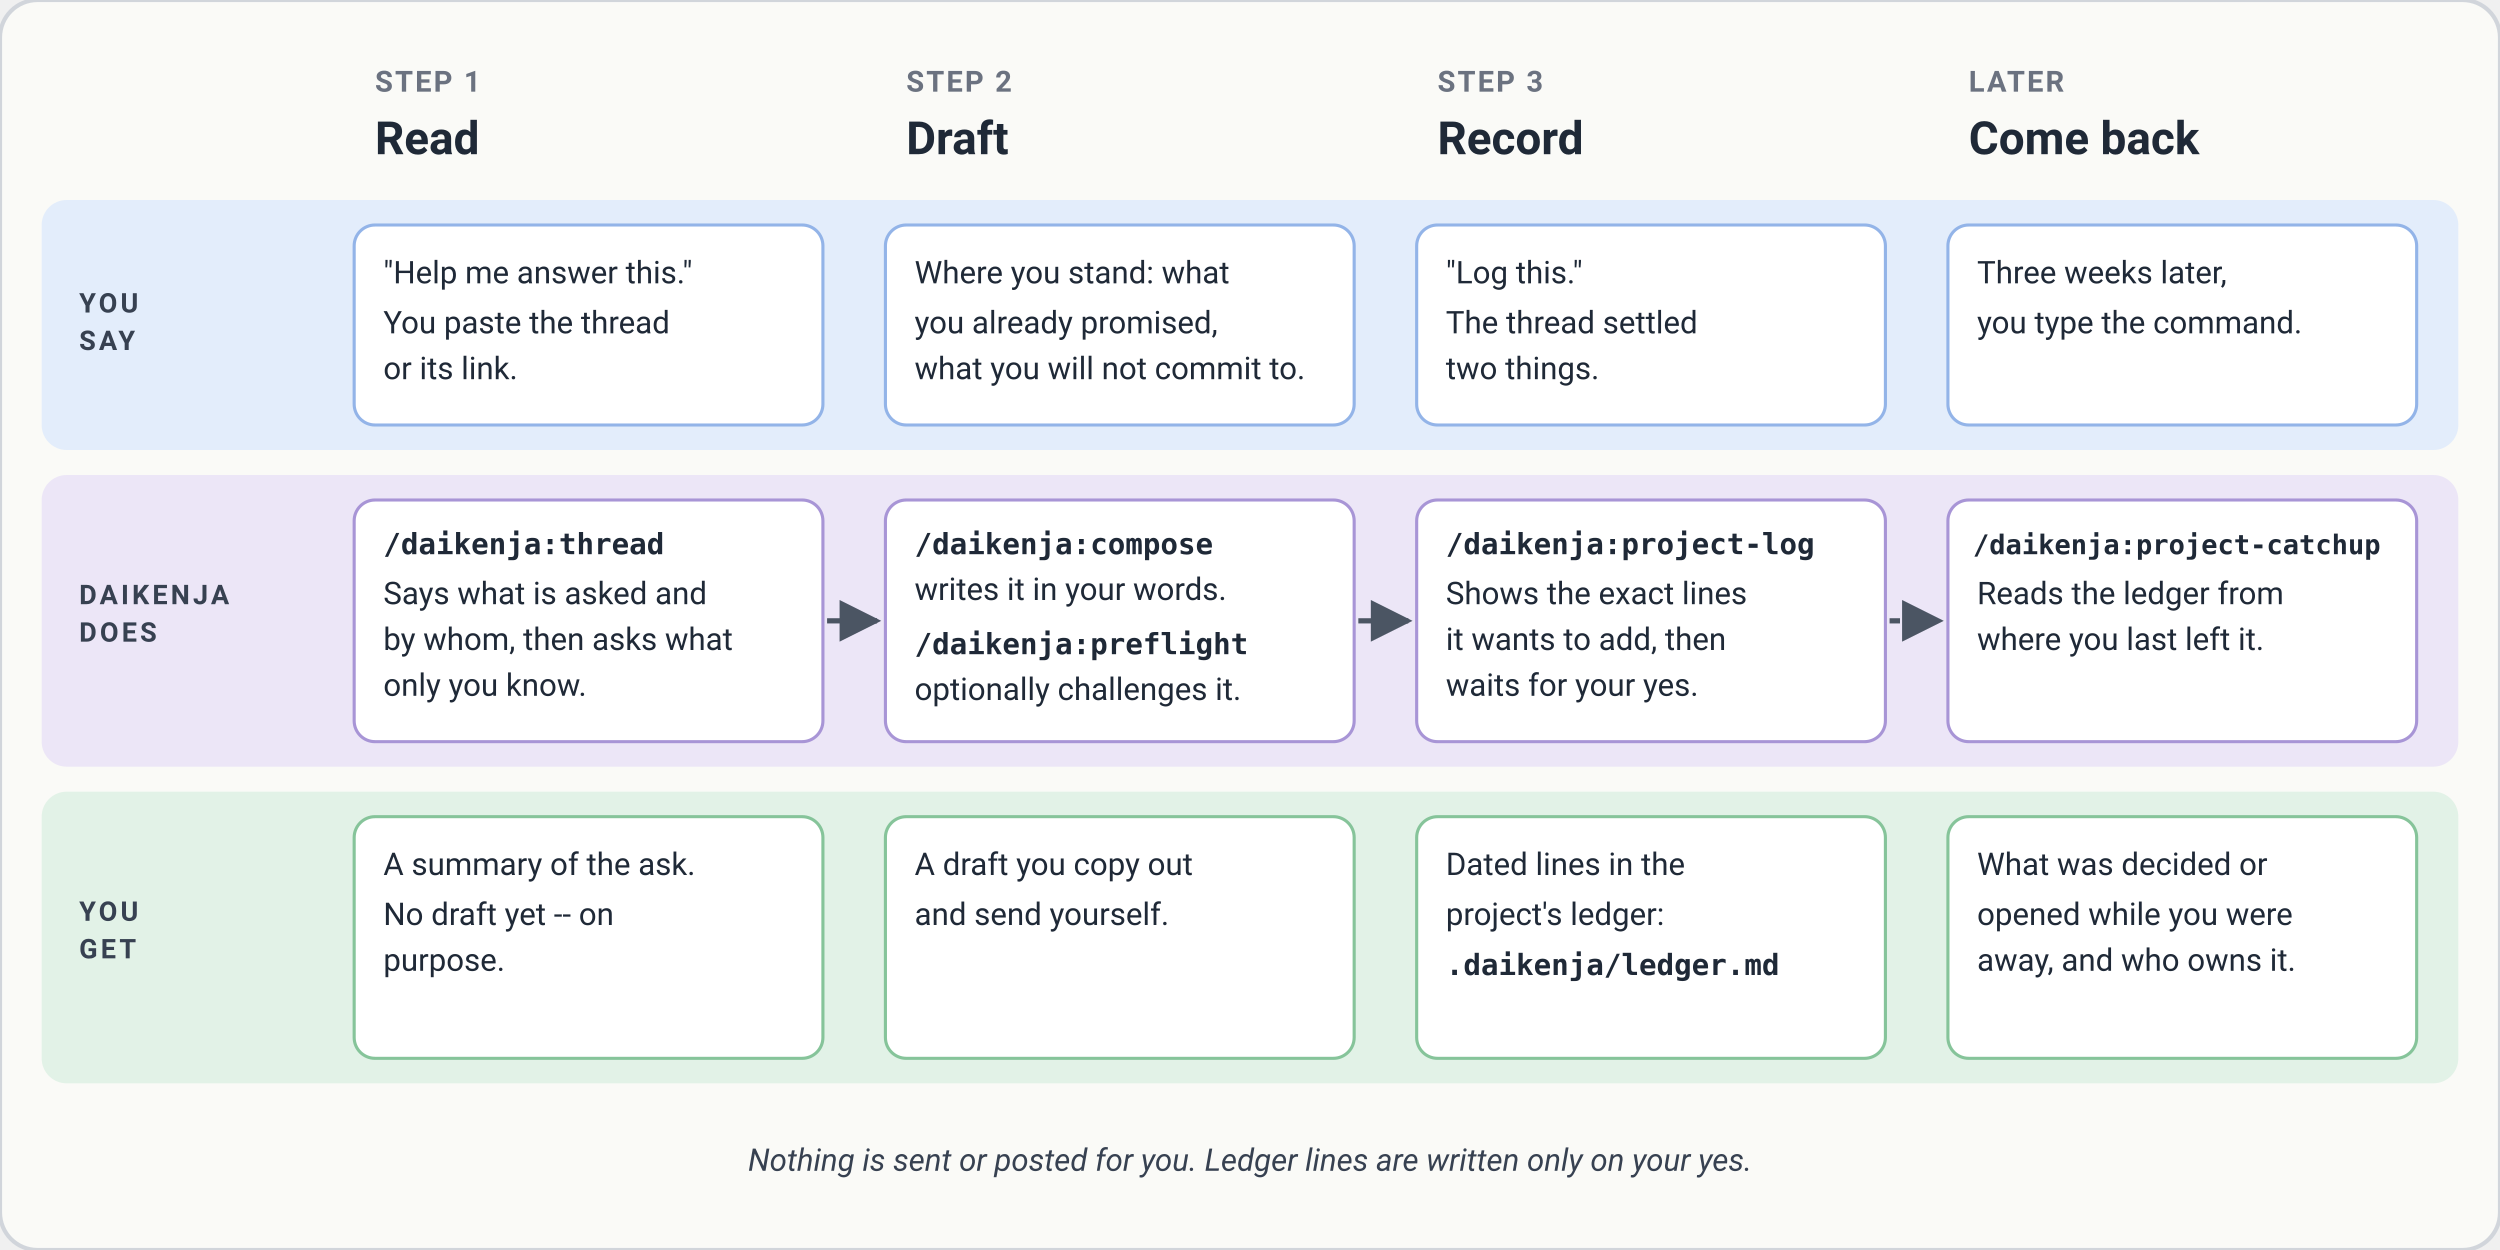
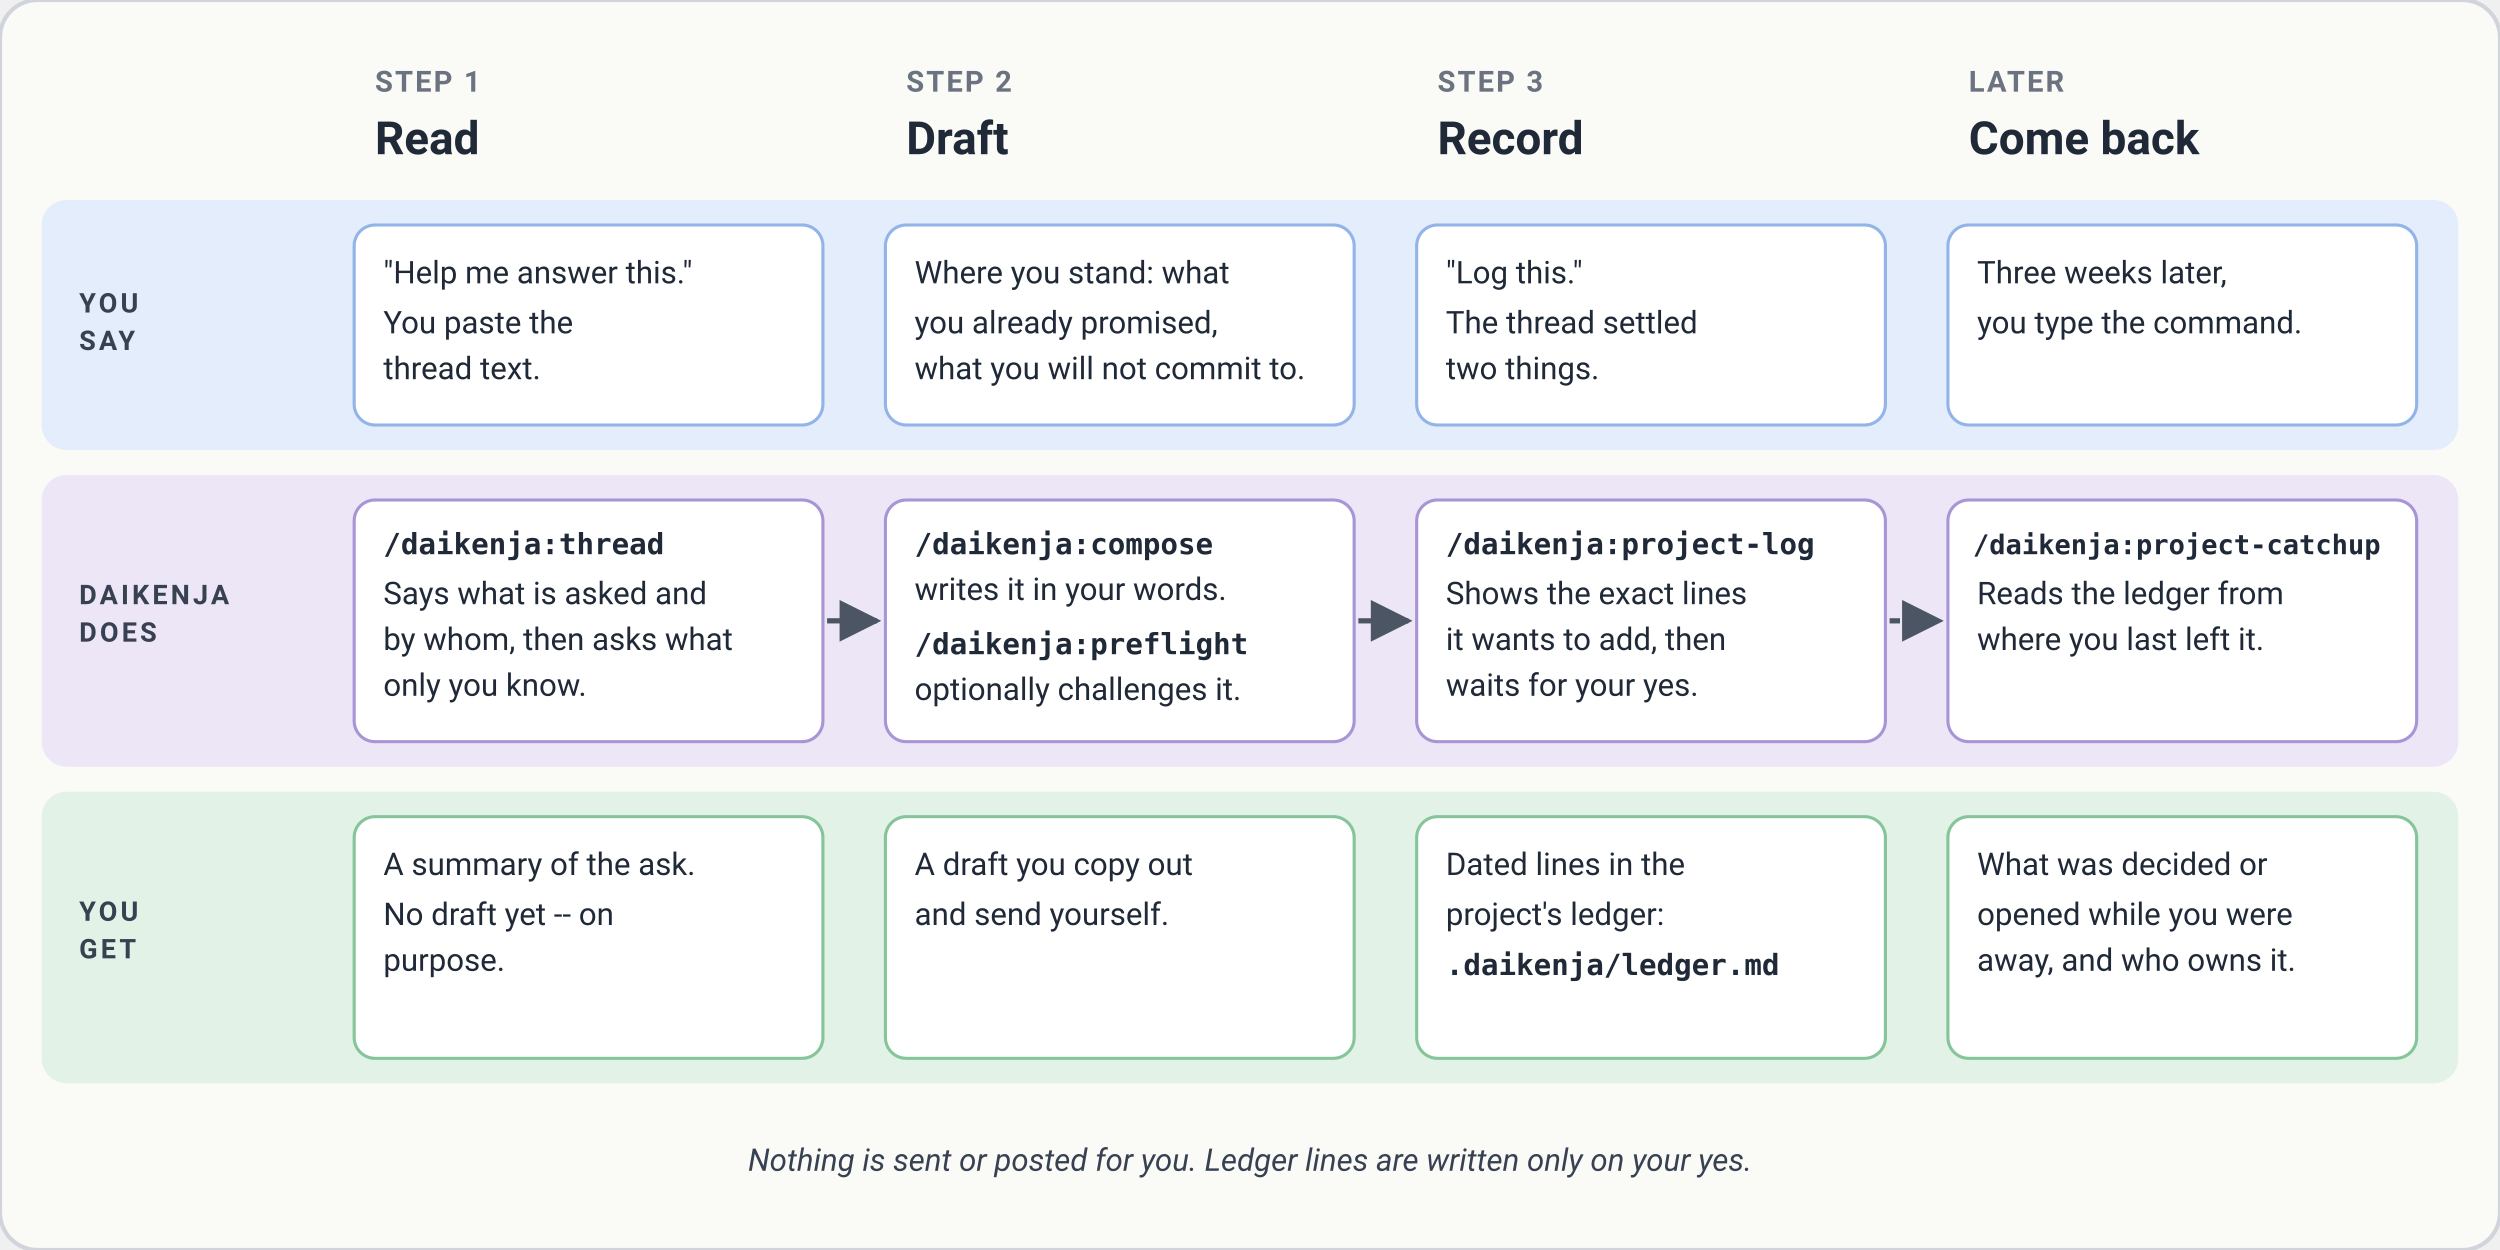
<svg xmlns="http://www.w3.org/2000/svg" viewBox="0 0 1200 600" width="1200" height="600" role="img" aria-labelledby="title desc" aria-label="The Daikenja loop in four steps. Read: you paste a thread and Daikenja asks what only you know. Draft: it writes the reply and can challenge it before you send. Record: it proposes ledger lines and waits for your yes. Come back: weeks later you type a command and it tells you what changed.">
  <defs>
    <marker id="arrow" viewBox="0 0 10 10" refX="9" refY="5" markerWidth="8" markerHeight="8" orient="auto-start-reverse">
      <path d="M0,0 L10,5 L0,10 z" fill="#4B5563" />
    </marker>
  </defs>
  <style>
    text { font-family: -apple-system, "Segoe UI", Roboto, "Helvetica Neue", Arial, sans-serif; fill: #1F2937; }
    .step { font-size: 22px; font-weight: 700; }
    .num { font-size: 14px; font-weight: 700; fill: #6B7280; letter-spacing: 1px; }
    .lane { font-size: 13px; font-weight: 700; letter-spacing: 1.5px; fill: #374151; }
    .body { font-size: 15px; }
    .code { font-family: ui-monospace, "Cascadia Mono", Consolas, monospace; font-size: 14px; font-weight: 600; }
    .note { font-size: 15px; font-style: italic; fill: #374151; }
  </style>
  <rect x="0" y="0" width="1200" height="600" rx="18" fill="#FAFAF7" stroke="#D1D5DB" stroke-width="2" />
  <rect x="20" y="96" width="1160" height="120" rx="12" fill="#E3EDFB" />
  <rect x="20" y="228" width="1160" height="140" rx="12" fill="#ECE6F7" />
  <rect x="20" y="380" width="1160" height="140" rx="12" fill="#E2F2E7" />
  <text class="lane" x="38" y="150">YOU</text>
  <text class="lane" x="38" y="168">SAY</text>
  <text class="lane" x="38" y="290">DAIKENJA</text>
  <text class="lane" x="38" y="308">DOES</text>
  <text class="lane" x="38" y="442">YOU</text>
  <text class="lane" x="38" y="460">GET</text>
  <text class="num" x="180" y="44">STEP 1</text>
  <text class="step" x="180" y="74">Read</text>
  <text class="num" x="435" y="44">STEP 2</text>
  <text class="step" x="435" y="74">Draft</text>
  <text class="num" x="690" y="44">STEP 3</text>
  <text class="step" x="690" y="74">Record</text>
  <text class="num" x="945" y="44">LATER</text>
  <text class="step" x="945" y="74">Come back</text>
  <g>
    <rect x="170" y="108" width="225" height="96" rx="10" fill="#FFFFFF" stroke="#93B4E8" stroke-width="1.5" />
    <text class="body" x="184" y="136">"Help me answer this."</text>
-     <text class="body" x="184" y="160">You paste the thread</text>
-     <text class="body" x="184" y="182">or its link.</text>
+     <text class="body" x="184" y="160">You paste the</text>
+     <text class="body" x="184" y="182">thread text.</text>
    <rect x="425" y="108" width="225" height="96" rx="10" fill="#FFFFFF" stroke="#93B4E8" stroke-width="1.5" />
    <text class="body" x="439" y="136">Where you stand: what</text>
    <text class="body" x="439" y="160">you already promised,</text>
    <text class="body" x="439" y="182">what you will not commit to.</text>
    <rect x="680" y="108" width="225" height="96" rx="10" fill="#FFFFFF" stroke="#93B4E8" stroke-width="1.5" />
    <text class="body" x="694" y="136">"Log this."</text>
    <text class="body" x="694" y="160">The thread settled</text>
    <text class="body" x="694" y="182">two things.</text>
    <rect x="935" y="108" width="225" height="96" rx="10" fill="#FFFFFF" stroke="#93B4E8" stroke-width="1.5" />
    <text class="body" x="949" y="136">Three weeks later,</text>
    <text class="body" x="949" y="160">you type the command.</text>
  </g>
  <g>
    <rect x="170" y="240" width="225" height="116" rx="10" fill="#FFFFFF" stroke="#A895D6" stroke-width="1.5" />
    <text class="code" x="184" y="266">/daikenja:thread</text>
    <text class="body" x="184" y="290">Says what is asked and</text>
    <text class="body" x="184" y="312">by whom, then asks what</text>
    <text class="body" x="184" y="334">only you know.</text>
    <rect x="425" y="240" width="225" height="116" rx="10" fill="#FFFFFF" stroke="#A895D6" stroke-width="1.5" />
    <text class="code" x="439" y="266">/daikenja:compose</text>
    <text class="body" x="439" y="288">writes it in your words.</text>
    <text class="code" x="439" y="314">/daikenja:preflight</text>
    <text class="body" x="439" y="336">optionally challenges it.</text>
    <rect x="680" y="240" width="225" height="116" rx="10" fill="#FFFFFF" stroke="#A895D6" stroke-width="1.5" />
    <text class="code" x="694" y="266">/daikenja:project-log</text>
    <text class="body" x="694" y="290">Shows the exact lines</text>
    <text class="body" x="694" y="312">it wants to add, then</text>
    <text class="body" x="694" y="334">waits for your yes.</text>
    <rect x="935" y="240" width="225" height="116" rx="10" fill="#FFFFFF" stroke="#A895D6" stroke-width="1.5" />
    <text class="code" x="947" y="266" style="font-size:13px">/daikenja:project-catchup</text>
    <text class="body" x="949" y="290">Reads the ledger from</text>
    <text class="body" x="949" y="312">where you last left it.</text>
  </g>
  <g>
    <rect x="170" y="392" width="225" height="116" rx="10" fill="#FFFFFF" stroke="#86C49A" stroke-width="1.5" />
    <text class="body" x="184" y="420">A summary of the ask.</text>
    <text class="body" x="184" y="444">No draft yet -- on</text>
    <text class="body" x="184" y="466">purpose.</text>
    <rect x="425" y="392" width="225" height="116" rx="10" fill="#FFFFFF" stroke="#86C49A" stroke-width="1.5" />
    <text class="body" x="439" y="420">A draft you copy out</text>
    <text class="body" x="439" y="444">and send yourself.</text>
    <rect x="680" y="392" width="225" height="116" rx="10" fill="#FFFFFF" stroke="#86C49A" stroke-width="1.5" />
    <text class="body" x="694" y="420">Dated lines in the</text>
    <text class="body" x="694" y="444">project's ledger:</text>
    <text class="code" x="694" y="468">.daikenja/ledger.md</text>
    <rect x="935" y="392" width="225" height="116" rx="10" fill="#FFFFFF" stroke="#86C49A" stroke-width="1.5" />
    <text class="body" x="949" y="420">What was decided or</text>
    <text class="body" x="949" y="444">opened while you were</text>
    <text class="body" x="949" y="466">away, and who owns it.</text>
  </g>
  <line x1="397" y1="298" x2="421" y2="298" stroke="#4B5563" stroke-width="2.5" marker-end="url(#arrow)" />
  <line x1="652" y1="298" x2="676" y2="298" stroke="#4B5563" stroke-width="2.5" marker-end="url(#arrow)" />
  <line x1="907" y1="298" x2="931" y2="298" stroke="#4B5563" stroke-width="2.5" stroke-dasharray="5 4" marker-end="url(#arrow)" />
  <text class="note" x="600" y="562" text-anchor="middle">Nothing is sent or posted for you. Ledger lines are written only on your yes.</text>
</svg>
